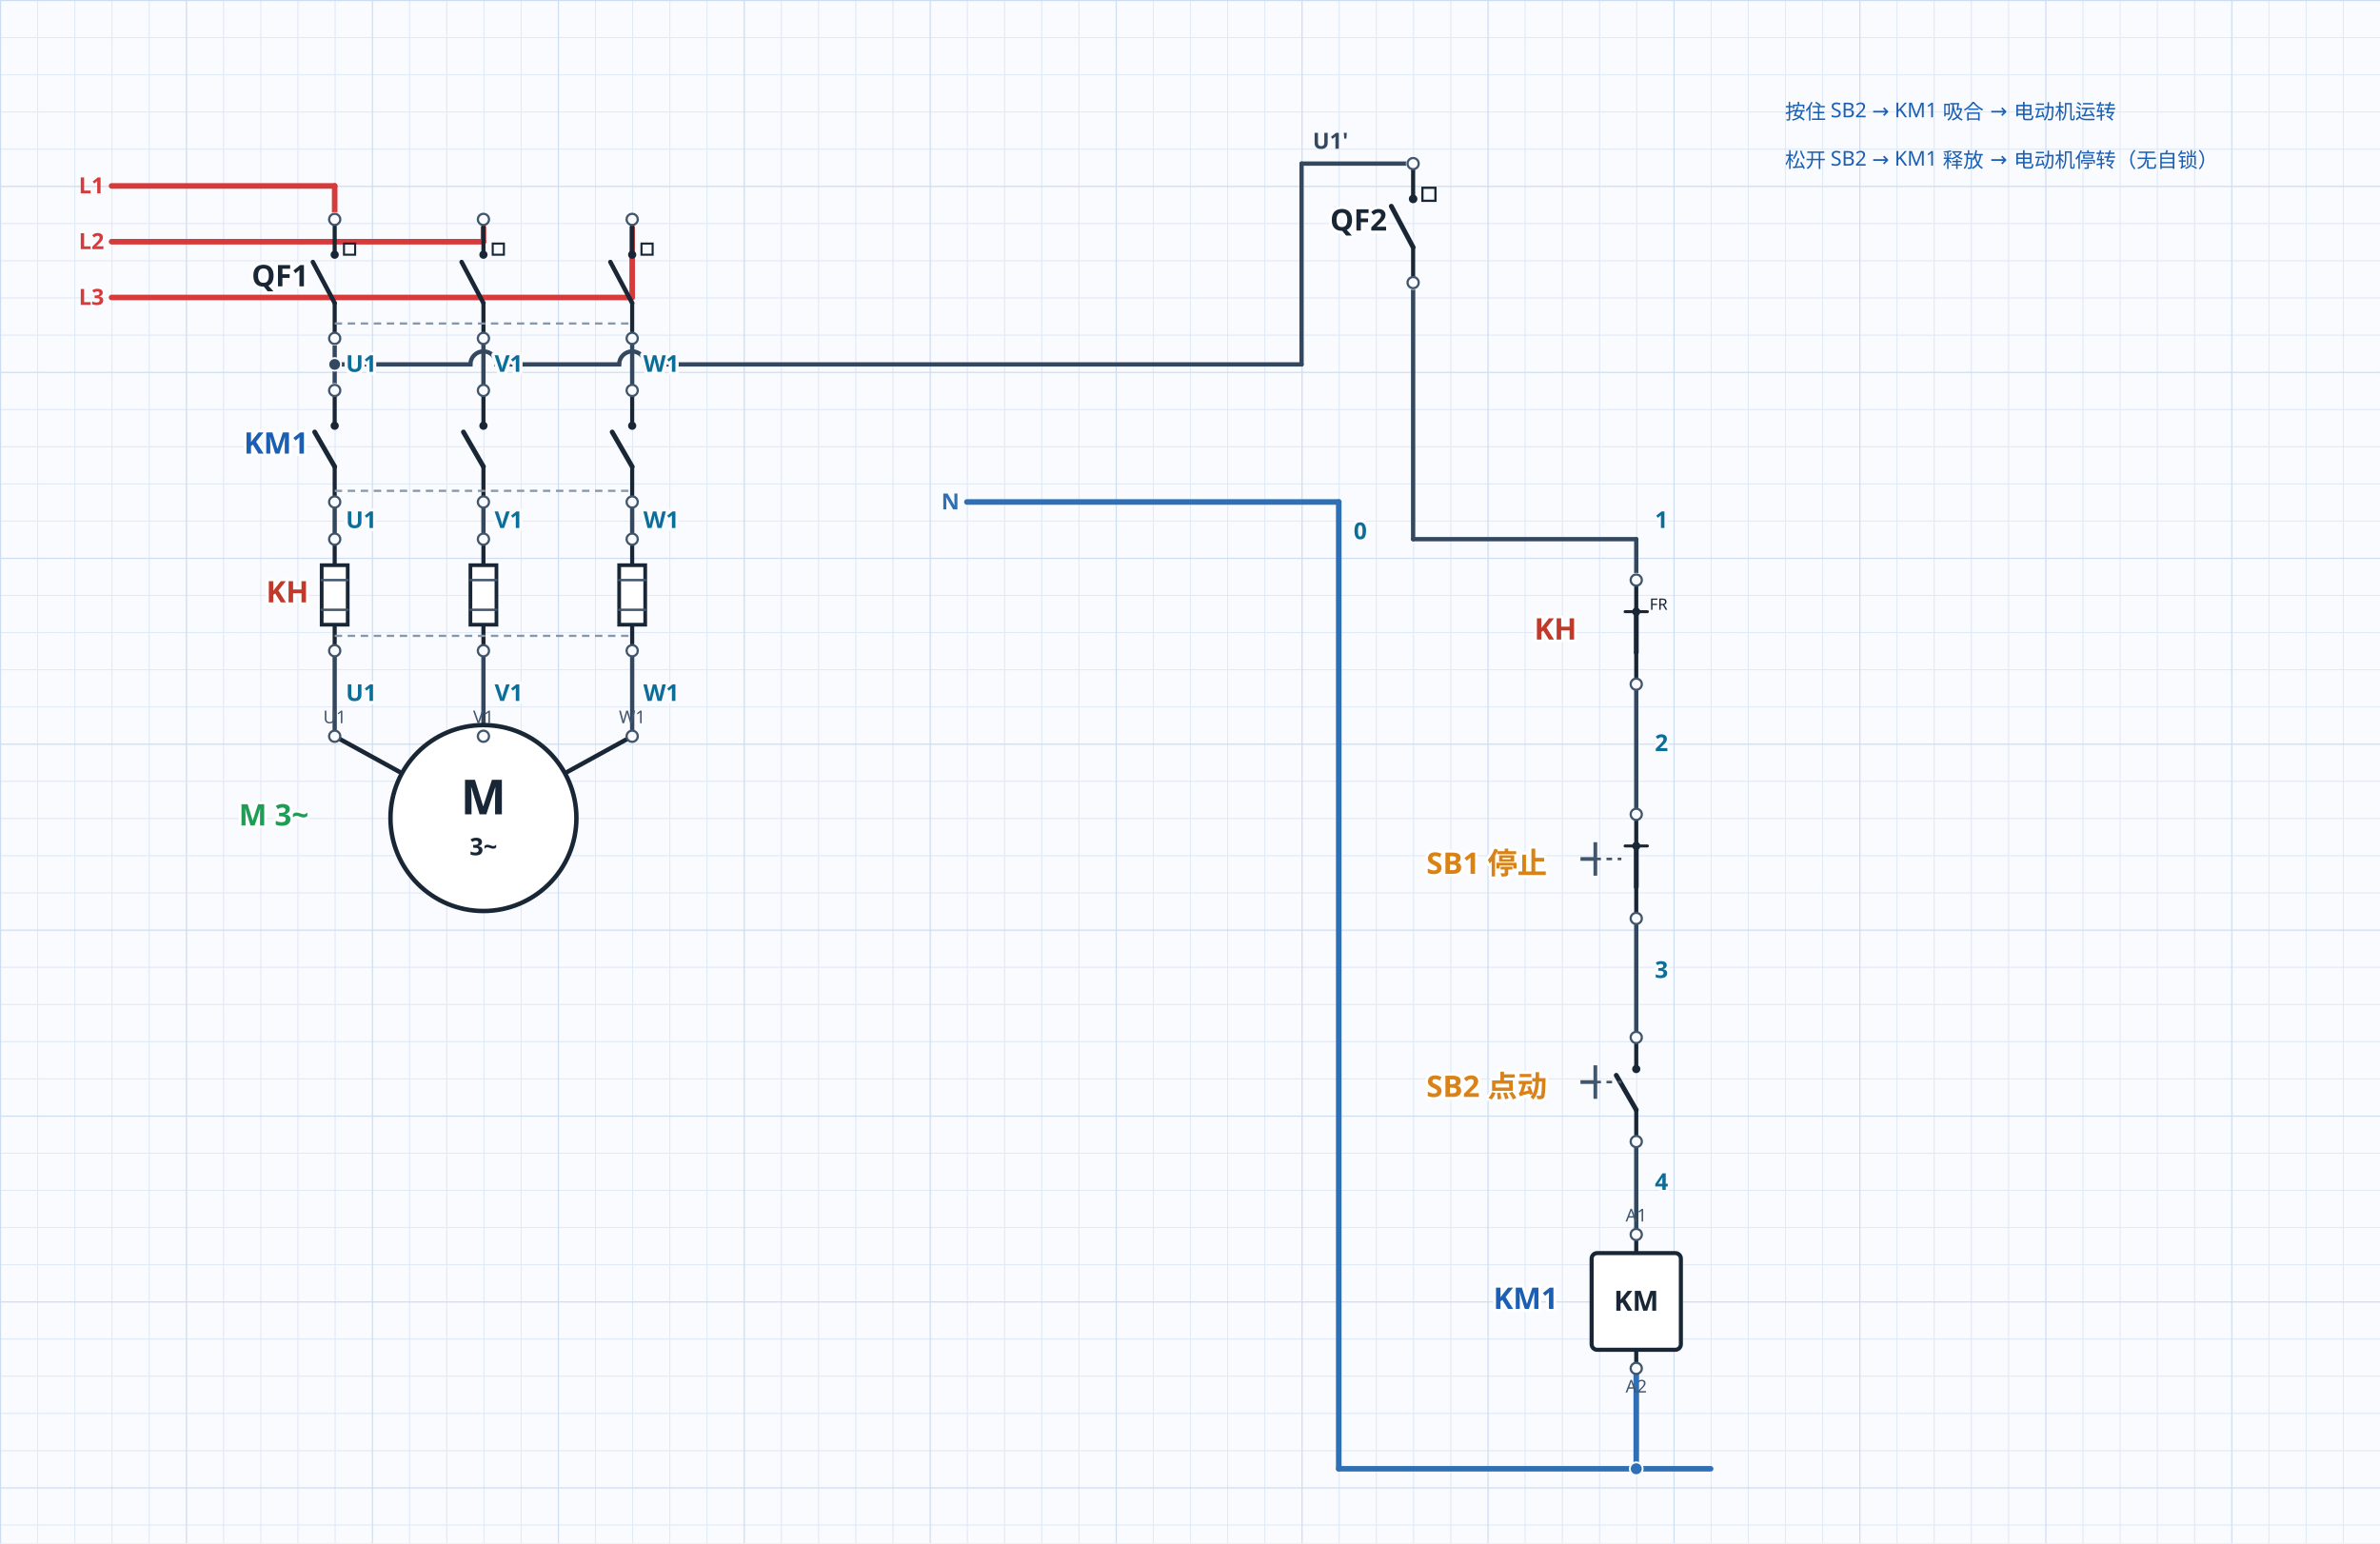
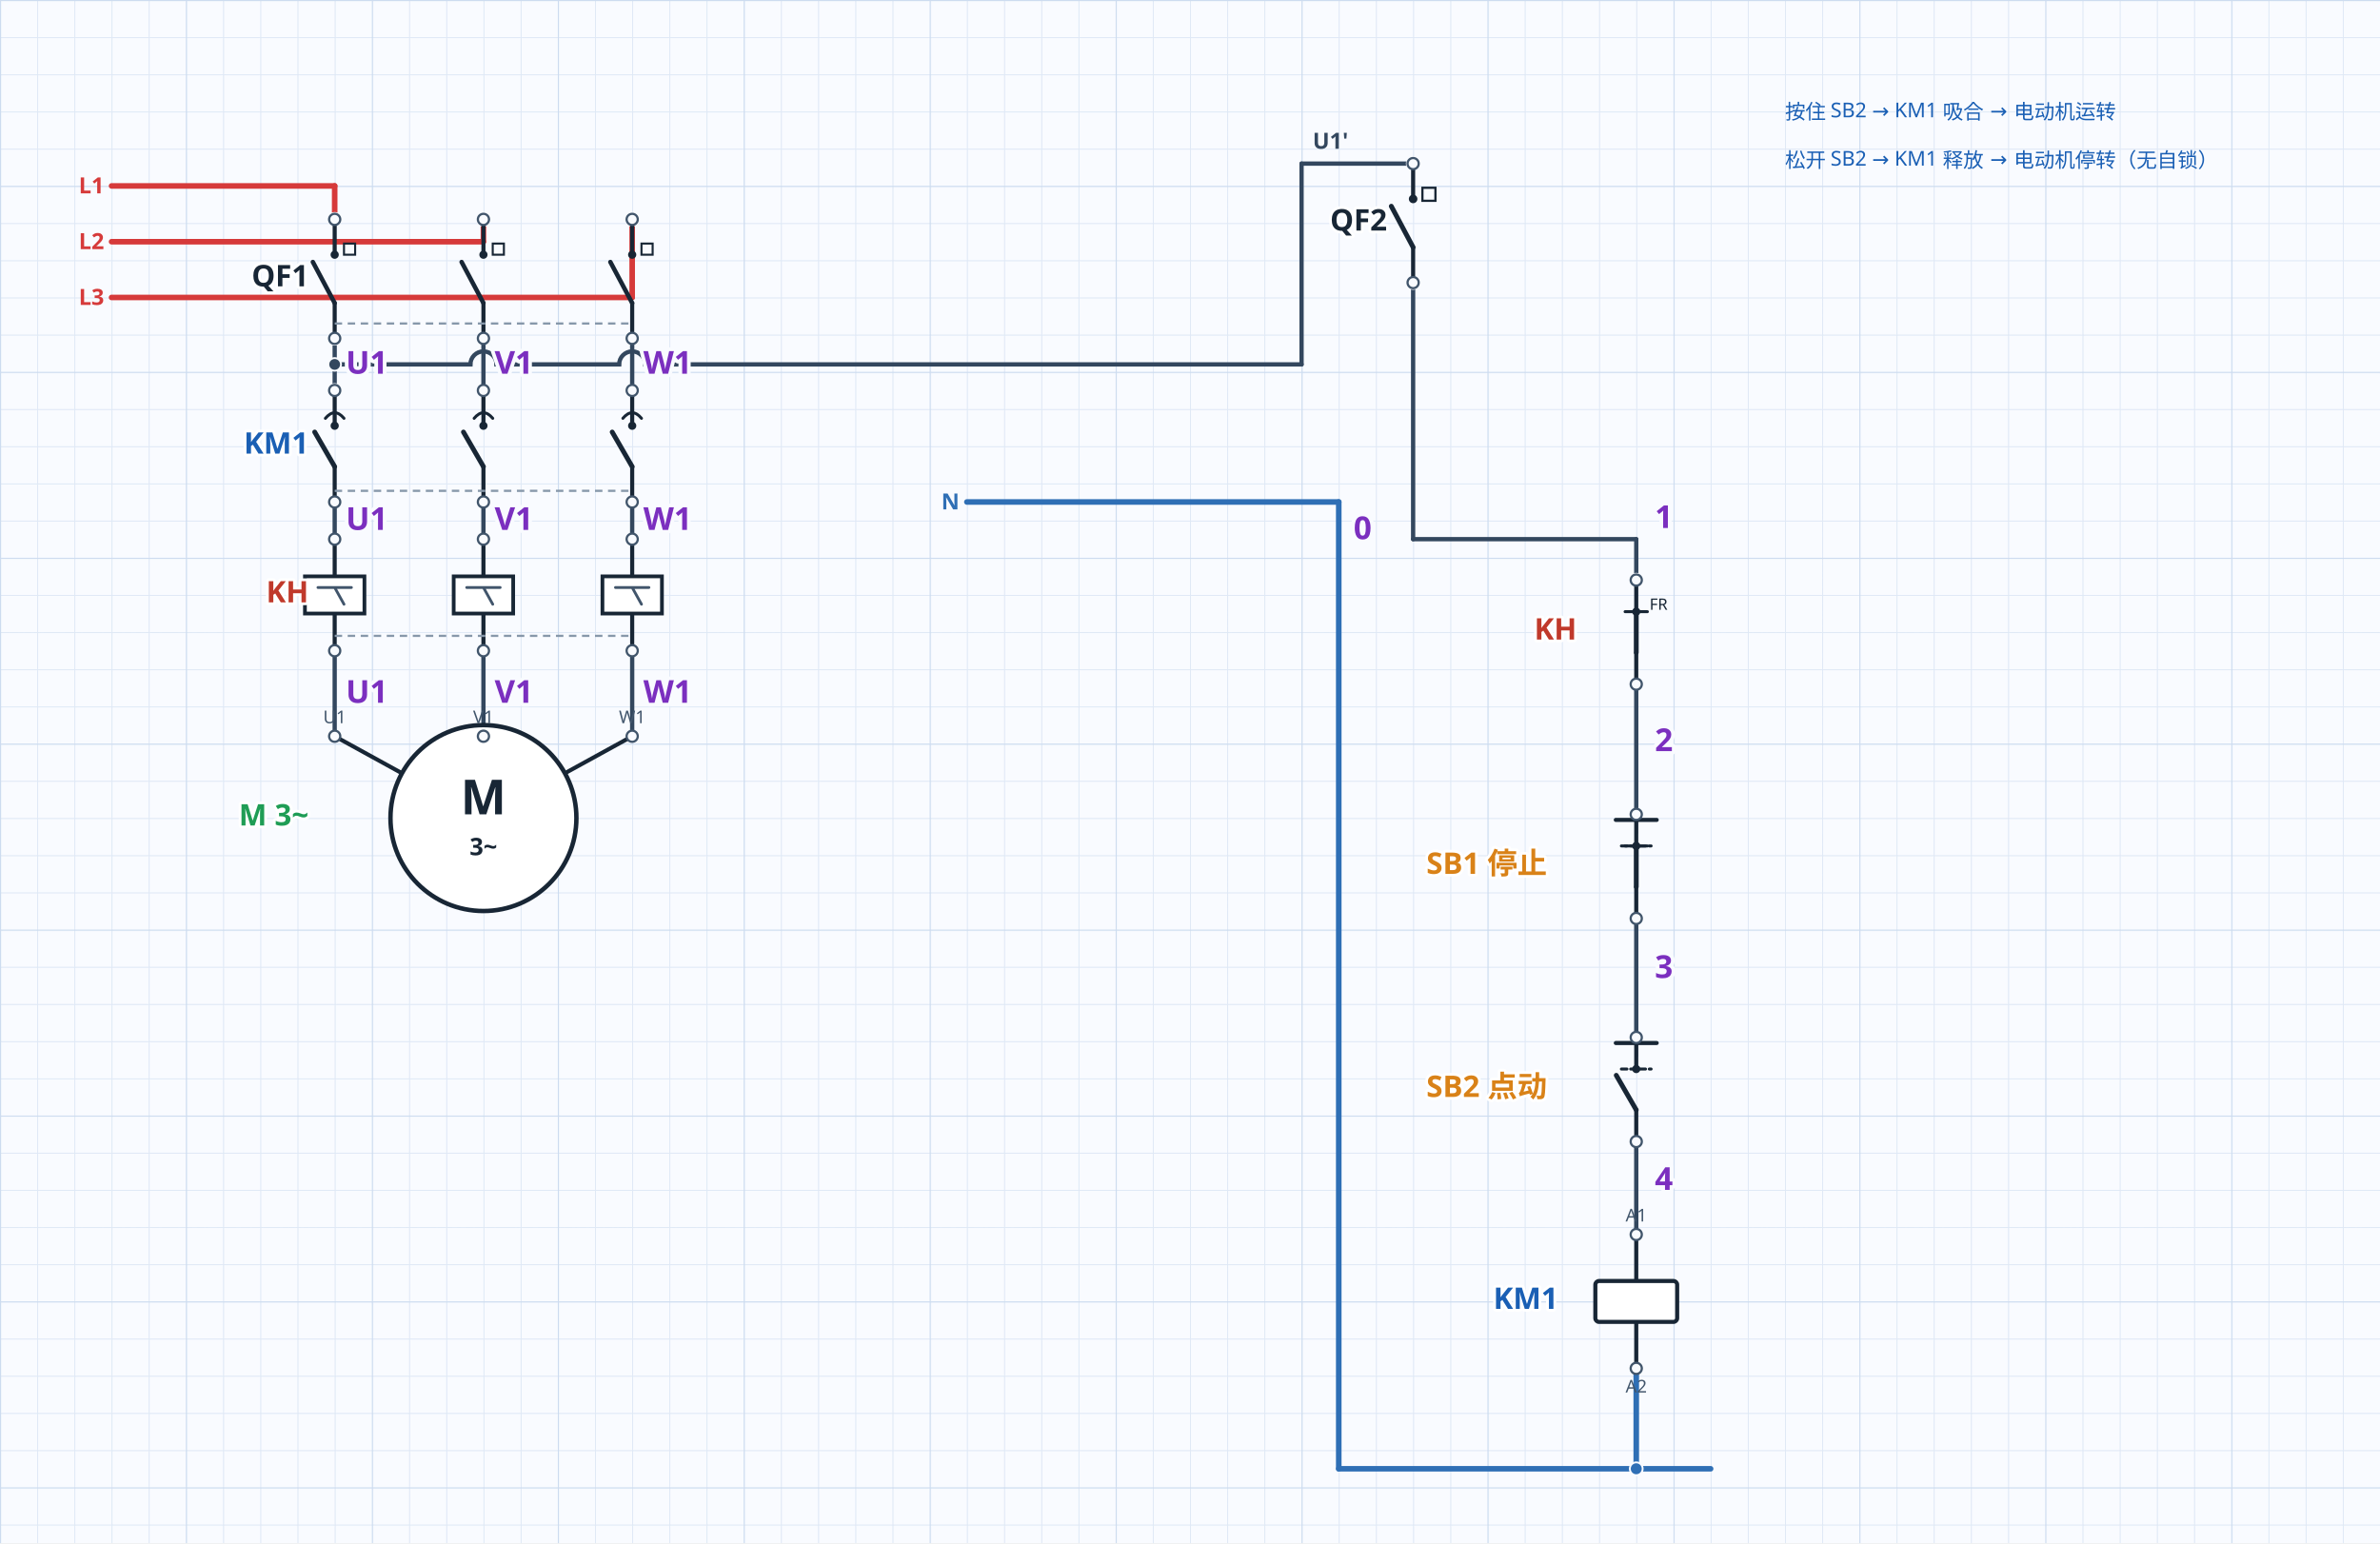
<svg xmlns="http://www.w3.org/2000/svg" viewBox="0 0 1280 830" width="100%" height="100%" preserveAspectRatio="xMidYMid meet" font-family="'Segoe UI','Microsoft YaHei','Noto Sans SC',sans-serif">
  <defs>
    <pattern id="gridMinor" width="20" height="20" patternUnits="userSpaceOnUse">
      <path d="M 20 0 L 0 0 0 20" fill="none" stroke="#dfe9f6" stroke-width="1" />
    </pattern>
    <pattern id="gridMajor" width="100" height="100" patternUnits="userSpaceOnUse">
      <rect width="100" height="100" fill="url(#gridMinor)" />
      <path d="M 100 0 L 0 0 0 100" fill="none" stroke="#cddcf0" stroke-width="1.2" />
    </pattern>
    <filter id="soft" x="-20%" y="-20%" width="140%" height="140%">
      <feDropShadow dx="0" dy="1" stdDeviation="2" flood-color="#1b2a3a" flood-opacity="0.08" />
    </filter>
  </defs>
  <rect x="0" y="0" width="1280" height="830" fill="#f9fbff" />
  <rect x="0" y="0" width="1280" height="830" fill="url(#gridMajor)" />
  <g class="wires">
    <g class="wire" data-net="L1" style="cursor:default">
-       <line x1="60" y1="100" x2="180" y2="100" stroke="#d63a3a" stroke-width="3" stroke-linecap="round" opacity="1" />
-       <line x1="180" y1="100" x2="180" y2="118" stroke="#d63a3a" stroke-width="3" stroke-linecap="round" opacity="1" />
+       <g class="wire-seg" data-wire-seg="L1:0" data-net="L1" data-seg="0">
+         <line x1="60" y1="100" x2="180" y2="100" stroke="#d63a3a" stroke-width="3" stroke-linecap="round" opacity="1" />
+       </g>
+       <g class="wire-seg" data-wire-seg="L1:0" data-net="L1" data-seg="0">
+         <line x1="180" y1="100" x2="180" y2="118" stroke="#d63a3a" stroke-width="3" stroke-linecap="round" opacity="1" />
+       </g>
      <circle class="junction" cx="180" cy="118" r="3.45" fill="#d63a3a" stroke="#f9fbff" stroke-width="1" opacity="1" />
    </g>
    <g class="wire" data-net="L2" style="cursor:default">
-       <line x1="60" y1="130" x2="260" y2="130" stroke="#d63a3a" stroke-width="3" stroke-linecap="round" opacity="1" />
-       <line x1="260" y1="130" x2="260" y2="118" stroke="#d63a3a" stroke-width="3" stroke-linecap="round" opacity="1" />
+       <g class="wire-seg" data-wire-seg="L2:0" data-net="L2" data-seg="0">
+         <line x1="60" y1="130" x2="260" y2="130" stroke="#d63a3a" stroke-width="3" stroke-linecap="round" opacity="1" />
+       </g>
+       <g class="wire-seg" data-wire-seg="L2:0" data-net="L2" data-seg="0">
+         <line x1="260" y1="130" x2="260" y2="118" stroke="#d63a3a" stroke-width="3" stroke-linecap="round" opacity="1" />
+       </g>
      <circle class="junction" cx="260" cy="118" r="3.45" fill="#d63a3a" stroke="#f9fbff" stroke-width="1" opacity="1" />
    </g>
    <g class="wire" data-net="L3" style="cursor:default">
-       <line x1="60" y1="160" x2="340" y2="160" stroke="#d63a3a" stroke-width="3" stroke-linecap="round" opacity="1" />
-       <line x1="340" y1="160" x2="340" y2="118" stroke="#d63a3a" stroke-width="3" stroke-linecap="round" opacity="1" />
+       <g class="wire-seg" data-wire-seg="L3:0" data-net="L3" data-seg="0">
+         <line x1="60" y1="160" x2="340" y2="160" stroke="#d63a3a" stroke-width="3" stroke-linecap="round" opacity="1" />
+       </g>
+       <g class="wire-seg" data-wire-seg="L3:0" data-net="L3" data-seg="0">
+         <line x1="340" y1="160" x2="340" y2="118" stroke="#d63a3a" stroke-width="3" stroke-linecap="round" opacity="1" />
+       </g>
      <circle class="junction" cx="340" cy="118" r="3.45" fill="#d63a3a" stroke="#f9fbff" stroke-width="1" opacity="1" />
    </g>
    <g class="wire" data-net="n-a1" style="cursor:default">
-       <line x1="180" y1="182" x2="180" y2="210" stroke="#33475e" stroke-width="2.3" stroke-linecap="round" opacity="1" />
-       <path d="M 180 196 L 253 196 A 7 7 0 0 1 267 196 L 333 196 A 7 7 0 0 1 347 196 L 700 196" fill="none" stroke="#33475e" stroke-width="2.3" stroke-linecap="round" opacity="1" />
-       <line x1="700" y1="196" x2="700" y2="88" stroke="#33475e" stroke-width="2.3" stroke-linecap="round" opacity="1" />
-       <line x1="700" y1="88" x2="760" y2="88" stroke="#33475e" stroke-width="2.3" stroke-linecap="round" opacity="1" />
+       <g class="wire-seg" data-wire-seg="n-a1:0" data-net="n-a1" data-seg="0">
+         <line x1="180" y1="182" x2="180" y2="210" stroke="#33475e" stroke-width="2.3" stroke-linecap="round" opacity="1" />
+       </g>
+       <g class="wire-seg" data-wire-seg="n-a1:1" data-net="n-a1" data-seg="1">
+         <path d="M 180 196 L 253 196 A 7 7 0 0 1 267 196 L 333 196 A 7 7 0 0 1 347 196 L 700 196" fill="none" stroke="#33475e" stroke-width="2.3" stroke-linecap="round" opacity="1" />
+       </g>
+       <g class="wire-seg" data-wire-seg="n-a1:1" data-net="n-a1" data-seg="1">
+         <line x1="700" y1="196" x2="700" y2="88" stroke="#33475e" stroke-width="2.3" stroke-linecap="round" opacity="1" />
+       </g>
+       <g class="wire-seg" data-wire-seg="n-a1:1" data-net="n-a1" data-seg="1">
+         <line x1="700" y1="88" x2="760" y2="88" stroke="#33475e" stroke-width="2.3" stroke-linecap="round" opacity="1" />
+       </g>
      <circle class="junction" cx="180" cy="196" r="3.4" fill="#33475e" stroke="#f9fbff" stroke-width="1" opacity="1" />
      <circle class="junction" cx="180" cy="182" r="3.4" fill="#33475e" stroke="#f9fbff" stroke-width="1" opacity="1" />
      <circle class="junction" cx="180" cy="210" r="3.4" fill="#33475e" stroke="#f9fbff" stroke-width="1" opacity="1" />
      <circle class="junction" cx="760" cy="88" r="3.4" fill="#33475e" stroke="#f9fbff" stroke-width="1" opacity="1" />
    </g>
    <g class="wire" data-net="n-a2" style="cursor:default">
-       <line x1="260" y1="182" x2="260" y2="210" stroke="#33475e" stroke-width="2.3" stroke-linecap="round" opacity="1" />
+       <g class="wire-seg" data-wire-seg="n-a2:null" data-net="n-a2">
+         <line x1="260" y1="182" x2="260" y2="210" stroke="#33475e" stroke-width="2.3" stroke-linecap="round" opacity="1" />
+       </g>
    </g>
    <g class="wire" data-net="n-a3" style="cursor:default">
-       <line x1="340" y1="182" x2="340" y2="210" stroke="#33475e" stroke-width="2.3" stroke-linecap="round" opacity="1" />
+       <g class="wire-seg" data-wire-seg="n-a3:null" data-net="n-a3">
+         <line x1="340" y1="182" x2="340" y2="210" stroke="#33475e" stroke-width="2.3" stroke-linecap="round" opacity="1" />
+       </g>
    </g>
    <g class="wire" data-net="n-b1" style="cursor:default">
-       <line x1="180" y1="270" x2="180" y2="290" stroke="#33475e" stroke-width="2.3" stroke-linecap="round" opacity="1" />
+       <g class="wire-seg" data-wire-seg="n-b1:null" data-net="n-b1">
+         <line x1="180" y1="270" x2="180" y2="290" stroke="#33475e" stroke-width="2.3" stroke-linecap="round" opacity="1" />
+       </g>
    </g>
    <g class="wire" data-net="n-b2" style="cursor:default">
-       <line x1="260" y1="270" x2="260" y2="290" stroke="#33475e" stroke-width="2.3" stroke-linecap="round" opacity="1" />
+       <g class="wire-seg" data-wire-seg="n-b2:null" data-net="n-b2">
+         <line x1="260" y1="270" x2="260" y2="290" stroke="#33475e" stroke-width="2.3" stroke-linecap="round" opacity="1" />
+       </g>
    </g>
    <g class="wire" data-net="n-b3" style="cursor:default">
-       <line x1="340" y1="270" x2="340" y2="290" stroke="#33475e" stroke-width="2.3" stroke-linecap="round" opacity="1" />
+       <g class="wire-seg" data-wire-seg="n-b3:null" data-net="n-b3">
+         <line x1="340" y1="270" x2="340" y2="290" stroke="#33475e" stroke-width="2.3" stroke-linecap="round" opacity="1" />
+       </g>
    </g>
    <g class="wire" data-net="n-c1" style="cursor:default">
-       <line x1="180" y1="350" x2="180" y2="396" stroke="#33475e" stroke-width="2.3" stroke-linecap="round" opacity="1" />
+       <g class="wire-seg" data-wire-seg="n-c1:null" data-net="n-c1">
+         <line x1="180" y1="350" x2="180" y2="396" stroke="#33475e" stroke-width="2.3" stroke-linecap="round" opacity="1" />
+       </g>
    </g>
    <g class="wire" data-net="n-c2" style="cursor:default">
-       <line x1="260" y1="350" x2="260" y2="396" stroke="#33475e" stroke-width="2.3" stroke-linecap="round" opacity="1" />
+       <g class="wire-seg" data-wire-seg="n-c2:null" data-net="n-c2">
+         <line x1="260" y1="350" x2="260" y2="396" stroke="#33475e" stroke-width="2.3" stroke-linecap="round" opacity="1" />
+       </g>
    </g>
    <g class="wire" data-net="n-c3" style="cursor:default">
-       <line x1="340" y1="350" x2="340" y2="396" stroke="#33475e" stroke-width="2.3" stroke-linecap="round" opacity="1" />
+       <g class="wire-seg" data-wire-seg="n-c3:null" data-net="n-c3">
+         <line x1="340" y1="350" x2="340" y2="396" stroke="#33475e" stroke-width="2.3" stroke-linecap="round" opacity="1" />
+       </g>
    </g>
    <g class="wire" data-net="c1" style="cursor:default">
-       <line x1="760" y1="152" x2="760" y2="290" stroke="#33475e" stroke-width="2.3" stroke-linecap="round" opacity="1" />
-       <line x1="760" y1="290" x2="880" y2="290" stroke="#33475e" stroke-width="2.3" stroke-linecap="round" opacity="1" />
-       <line x1="880" y1="290" x2="880" y2="312" stroke="#33475e" stroke-width="2.3" stroke-linecap="round" opacity="1" />
+       <g class="wire-seg" data-wire-seg="c1:0" data-net="c1" data-seg="0">
+         <line x1="760" y1="152" x2="760" y2="290" stroke="#33475e" stroke-width="2.3" stroke-linecap="round" opacity="1" />
+       </g>
+       <g class="wire-seg" data-wire-seg="c1:0" data-net="c1" data-seg="0">
+         <line x1="760" y1="290" x2="880" y2="290" stroke="#33475e" stroke-width="2.3" stroke-linecap="round" opacity="1" />
+       </g>
+       <g class="wire-seg" data-wire-seg="c1:0" data-net="c1" data-seg="0">
+         <line x1="880" y1="290" x2="880" y2="312" stroke="#33475e" stroke-width="2.3" stroke-linecap="round" opacity="1" />
+       </g>
      <circle class="junction" cx="760" cy="152" r="3.4" fill="#33475e" stroke="#f9fbff" stroke-width="1" opacity="1" />
      <circle class="junction" cx="880" cy="312" r="3.4" fill="#33475e" stroke="#f9fbff" stroke-width="1" opacity="1" />
    </g>
    <g class="wire" data-net="c2" style="cursor:default">
-       <line x1="880" y1="368" x2="880" y2="438" stroke="#33475e" stroke-width="2.3" stroke-linecap="round" opacity="1" />
+       <g class="wire-seg" data-wire-seg="c2:null" data-net="c2">
+         <line x1="880" y1="368" x2="880" y2="438" stroke="#33475e" stroke-width="2.3" stroke-linecap="round" opacity="1" />
+       </g>
    </g>
    <g class="wire" data-net="c3" style="cursor:default">
-       <line x1="880" y1="494" x2="880" y2="558" stroke="#33475e" stroke-width="2.3" stroke-linecap="round" opacity="1" />
+       <g class="wire-seg" data-wire-seg="c3:null" data-net="c3">
+         <line x1="880" y1="494" x2="880" y2="558" stroke="#33475e" stroke-width="2.3" stroke-linecap="round" opacity="1" />
+       </g>
    </g>
    <g class="wire" data-net="c4" style="cursor:default">
-       <line x1="880" y1="614" x2="880" y2="664" stroke="#33475e" stroke-width="2.3" stroke-linecap="round" opacity="1" />
+       <g class="wire-seg" data-wire-seg="c4:null" data-net="c4">
+         <line x1="880" y1="614" x2="880" y2="664" stroke="#33475e" stroke-width="2.3" stroke-linecap="round" opacity="1" />
+       </g>
    </g>
    <g class="wire" data-net="cN" style="cursor:default">
-       <line x1="520" y1="270" x2="720" y2="270" stroke="#2f6fb5" stroke-width="3" stroke-linecap="round" opacity="1" />
-       <line x1="720" y1="270" x2="720" y2="790" stroke="#2f6fb5" stroke-width="3" stroke-linecap="round" opacity="1" />
-       <line x1="720" y1="790" x2="920" y2="790" stroke="#2f6fb5" stroke-width="3" stroke-linecap="round" opacity="1" />
-       <line x1="880" y1="736" x2="880" y2="790" stroke="#2f6fb5" stroke-width="3" stroke-linecap="round" opacity="1" />
+       <g class="wire-seg" data-wire-seg="cN:0" data-net="cN" data-seg="0">
+         <line x1="520" y1="270" x2="720" y2="270" stroke="#2f6fb5" stroke-width="3" stroke-linecap="round" opacity="1" />
+       </g>
+       <g class="wire-seg" data-wire-seg="cN:0" data-net="cN" data-seg="0">
+         <line x1="720" y1="270" x2="720" y2="790" stroke="#2f6fb5" stroke-width="3" stroke-linecap="round" opacity="1" />
+       </g>
+       <g class="wire-seg" data-wire-seg="cN:0" data-net="cN" data-seg="0">
+         <line x1="720" y1="790" x2="920" y2="790" stroke="#2f6fb5" stroke-width="3" stroke-linecap="round" opacity="1" />
+       </g>
+       <g class="wire-seg" data-wire-seg="cN:null" data-net="cN">
+         <line x1="880" y1="736" x2="880" y2="790" stroke="#2f6fb5" stroke-width="3" stroke-linecap="round" opacity="1" />
+       </g>
      <circle class="junction" cx="880" cy="790" r="3.45" fill="#2f6fb5" stroke="#f9fbff" stroke-width="1" opacity="1" />
    </g>
  </g>
  <g class="wire-labels">
    <text x="56" y="104" font-size="12" font-weight="600" fill="#d63a3a" text-anchor="end" font-family="'Segoe UI','Microsoft YaHei','Noto Sans SC',sans-serif">L1</text>
    <text x="56" y="134" font-size="12" font-weight="600" fill="#d63a3a" text-anchor="end" font-family="'Segoe UI','Microsoft YaHei','Noto Sans SC',sans-serif">L2</text>
    <text x="56" y="164" font-size="12" font-weight="600" fill="#d63a3a" text-anchor="end" font-family="'Segoe UI','Microsoft YaHei','Noto Sans SC',sans-serif">L3</text>
    <text x="706" y="80" font-size="12" font-weight="600" fill="#33475e" text-anchor="start" font-family="'Segoe UI','Microsoft YaHei','Noto Sans SC',sans-serif">U1'</text>
-     <text x="186" y="200" font-size="12.5" font-weight="700" fill="#0b6e99" text-anchor="start" font-family="'Segoe UI','Microsoft YaHei','Noto Sans SC',sans-serif" paint-order="stroke" stroke="#f9fbff" stroke-width="3.5" stroke-linejoin="round" data-net="n-a1" style="cursor:default">U1</text>
-     <text x="266" y="200" font-size="12.5" font-weight="700" fill="#0b6e99" text-anchor="start" font-family="'Segoe UI','Microsoft YaHei','Noto Sans SC',sans-serif" paint-order="stroke" stroke="#f9fbff" stroke-width="3.5" stroke-linejoin="round" data-net="n-a2" style="cursor:default">V1</text>
-     <text x="346" y="200" font-size="12.5" font-weight="700" fill="#0b6e99" text-anchor="start" font-family="'Segoe UI','Microsoft YaHei','Noto Sans SC',sans-serif" paint-order="stroke" stroke="#f9fbff" stroke-width="3.5" stroke-linejoin="round" data-net="n-a3" style="cursor:default">W1</text>
-     <text x="186" y="284" font-size="12.5" font-weight="700" fill="#0b6e99" text-anchor="start" font-family="'Segoe UI','Microsoft YaHei','Noto Sans SC',sans-serif" paint-order="stroke" stroke="#f9fbff" stroke-width="3.5" stroke-linejoin="round" data-net="n-b1" style="cursor:default">U1</text>
-     <text x="266" y="284" font-size="12.5" font-weight="700" fill="#0b6e99" text-anchor="start" font-family="'Segoe UI','Microsoft YaHei','Noto Sans SC',sans-serif" paint-order="stroke" stroke="#f9fbff" stroke-width="3.5" stroke-linejoin="round" data-net="n-b2" style="cursor:default">V1</text>
-     <text x="346" y="284" font-size="12.5" font-weight="700" fill="#0b6e99" text-anchor="start" font-family="'Segoe UI','Microsoft YaHei','Noto Sans SC',sans-serif" paint-order="stroke" stroke="#f9fbff" stroke-width="3.5" stroke-linejoin="round" data-net="n-b3" style="cursor:default">W1</text>
-     <text x="186" y="377" font-size="12.5" font-weight="700" fill="#0b6e99" text-anchor="start" font-family="'Segoe UI','Microsoft YaHei','Noto Sans SC',sans-serif" paint-order="stroke" stroke="#f9fbff" stroke-width="3.5" stroke-linejoin="round" data-net="n-c1" style="cursor:default">U1</text>
-     <text x="266" y="377" font-size="12.5" font-weight="700" fill="#0b6e99" text-anchor="start" font-family="'Segoe UI','Microsoft YaHei','Noto Sans SC',sans-serif" paint-order="stroke" stroke="#f9fbff" stroke-width="3.5" stroke-linejoin="round" data-net="n-c2" style="cursor:default">V1</text>
-     <text x="346" y="377" font-size="12.5" font-weight="700" fill="#0b6e99" text-anchor="start" font-family="'Segoe UI','Microsoft YaHei','Noto Sans SC',sans-serif" paint-order="stroke" stroke="#f9fbff" stroke-width="3.5" stroke-linejoin="round" data-net="n-c3" style="cursor:default">W1</text>
-     <text x="890" y="284" font-size="12.5" font-weight="700" fill="#0b6e99" text-anchor="start" font-family="'Segoe UI','Microsoft YaHei','Noto Sans SC',sans-serif" paint-order="stroke" stroke="#f9fbff" stroke-width="3.5" stroke-linejoin="round" data-net="c1" style="cursor:default">1</text>
-     <text x="890" y="404" font-size="12.5" font-weight="700" fill="#0b6e99" text-anchor="start" font-family="'Segoe UI','Microsoft YaHei','Noto Sans SC',sans-serif" paint-order="stroke" stroke="#f9fbff" stroke-width="3.5" stroke-linejoin="round" data-net="c2" style="cursor:default">2</text>
-     <text x="890" y="526" font-size="12.5" font-weight="700" fill="#0b6e99" text-anchor="start" font-family="'Segoe UI','Microsoft YaHei','Noto Sans SC',sans-serif" paint-order="stroke" stroke="#f9fbff" stroke-width="3.5" stroke-linejoin="round" data-net="c3" style="cursor:default">3</text>
-     <text x="890" y="640" font-size="12.5" font-weight="700" fill="#0b6e99" text-anchor="start" font-family="'Segoe UI','Microsoft YaHei','Noto Sans SC',sans-serif" paint-order="stroke" stroke="#f9fbff" stroke-width="3.5" stroke-linejoin="round" data-net="c4" style="cursor:default">4</text>
+     <g class="wire-tag" data-tag-drag="n-a1" data-net="n-a1" style="cursor:default">
+       <rect x="182" y="183" width="30" height="25" fill="transparent" />
+       <text x="186" y="201" font-size="17" font-weight="800" fill="#7b2fbf" text-anchor="start" font-family="'Segoe UI','Microsoft YaHei','Noto Sans SC',sans-serif" paint-order="stroke" stroke="#f9fbff" stroke-width="4" stroke-linejoin="round" data-net="n-a1">U1</text>
+     </g>
+     <g class="wire-tag" data-tag-drag="n-a2" data-net="n-a2" style="cursor:default">
+       <rect x="262" y="183" width="30" height="25" fill="transparent" />
+       <text x="266" y="201" font-size="17" font-weight="800" fill="#7b2fbf" text-anchor="start" font-family="'Segoe UI','Microsoft YaHei','Noto Sans SC',sans-serif" paint-order="stroke" stroke="#f9fbff" stroke-width="4" stroke-linejoin="round" data-net="n-a2">V1</text>
+     </g>
+     <g class="wire-tag" data-tag-drag="n-a3" data-net="n-a3" style="cursor:default">
+       <rect x="342" y="183" width="30" height="25" fill="transparent" />
+       <text x="346" y="201" font-size="17" font-weight="800" fill="#7b2fbf" text-anchor="start" font-family="'Segoe UI','Microsoft YaHei','Noto Sans SC',sans-serif" paint-order="stroke" stroke="#f9fbff" stroke-width="4" stroke-linejoin="round" data-net="n-a3">W1</text>
+     </g>
+     <g class="wire-tag" data-tag-drag="n-b1" data-net="n-b1" style="cursor:default">
+       <rect x="182" y="267" width="30" height="25" fill="transparent" />
+       <text x="186" y="285" font-size="17" font-weight="800" fill="#7b2fbf" text-anchor="start" font-family="'Segoe UI','Microsoft YaHei','Noto Sans SC',sans-serif" paint-order="stroke" stroke="#f9fbff" stroke-width="4" stroke-linejoin="round" data-net="n-b1">U1</text>
+     </g>
+     <g class="wire-tag" data-tag-drag="n-b2" data-net="n-b2" style="cursor:default">
+       <rect x="262" y="267" width="30" height="25" fill="transparent" />
+       <text x="266" y="285" font-size="17" font-weight="800" fill="#7b2fbf" text-anchor="start" font-family="'Segoe UI','Microsoft YaHei','Noto Sans SC',sans-serif" paint-order="stroke" stroke="#f9fbff" stroke-width="4" stroke-linejoin="round" data-net="n-b2">V1</text>
+     </g>
+     <g class="wire-tag" data-tag-drag="n-b3" data-net="n-b3" style="cursor:default">
+       <rect x="342" y="267" width="30" height="25" fill="transparent" />
+       <text x="346" y="285" font-size="17" font-weight="800" fill="#7b2fbf" text-anchor="start" font-family="'Segoe UI','Microsoft YaHei','Noto Sans SC',sans-serif" paint-order="stroke" stroke="#f9fbff" stroke-width="4" stroke-linejoin="round" data-net="n-b3">W1</text>
+     </g>
+     <g class="wire-tag" data-tag-drag="n-c1" data-net="n-c1" style="cursor:default">
+       <rect x="182" y="360" width="30" height="25" fill="transparent" />
+       <text x="186" y="378" font-size="17" font-weight="800" fill="#7b2fbf" text-anchor="start" font-family="'Segoe UI','Microsoft YaHei','Noto Sans SC',sans-serif" paint-order="stroke" stroke="#f9fbff" stroke-width="4" stroke-linejoin="round" data-net="n-c1">U1</text>
+     </g>
+     <g class="wire-tag" data-tag-drag="n-c2" data-net="n-c2" style="cursor:default">
+       <rect x="262" y="360" width="30" height="25" fill="transparent" />
+       <text x="266" y="378" font-size="17" font-weight="800" fill="#7b2fbf" text-anchor="start" font-family="'Segoe UI','Microsoft YaHei','Noto Sans SC',sans-serif" paint-order="stroke" stroke="#f9fbff" stroke-width="4" stroke-linejoin="round" data-net="n-c2">V1</text>
+     </g>
+     <g class="wire-tag" data-tag-drag="n-c3" data-net="n-c3" style="cursor:default">
+       <rect x="342" y="360" width="30" height="25" fill="transparent" />
+       <text x="346" y="378" font-size="17" font-weight="800" fill="#7b2fbf" text-anchor="start" font-family="'Segoe UI','Microsoft YaHei','Noto Sans SC',sans-serif" paint-order="stroke" stroke="#f9fbff" stroke-width="4" stroke-linejoin="round" data-net="n-c3">W1</text>
+     </g>
+     <g class="wire-tag" data-tag-drag="c1" data-net="c1" style="cursor:default">
+       <rect x="886" y="266" width="26" height="25" fill="transparent" />
+       <text x="890" y="284" font-size="17" font-weight="800" fill="#7b2fbf" text-anchor="start" font-family="'Segoe UI','Microsoft YaHei','Noto Sans SC',sans-serif" paint-order="stroke" stroke="#f9fbff" stroke-width="4" stroke-linejoin="round" data-net="c1">1</text>
+     </g>
+     <g class="wire-tag" data-tag-drag="c2" data-net="c2" style="cursor:default">
+       <rect x="886" y="386" width="26" height="25" fill="transparent" />
+       <text x="890" y="404" font-size="17" font-weight="800" fill="#7b2fbf" text-anchor="start" font-family="'Segoe UI','Microsoft YaHei','Noto Sans SC',sans-serif" paint-order="stroke" stroke="#f9fbff" stroke-width="4" stroke-linejoin="round" data-net="c2">2</text>
+     </g>
+     <g class="wire-tag" data-tag-drag="c3" data-net="c3" style="cursor:default">
+       <rect x="886" y="508" width="26" height="25" fill="transparent" />
+       <text x="890" y="526" font-size="17" font-weight="800" fill="#7b2fbf" text-anchor="start" font-family="'Segoe UI','Microsoft YaHei','Noto Sans SC',sans-serif" paint-order="stroke" stroke="#f9fbff" stroke-width="4" stroke-linejoin="round" data-net="c3">3</text>
+     </g>
+     <g class="wire-tag" data-tag-drag="c4" data-net="c4" style="cursor:default">
+       <rect x="886" y="622" width="26" height="25" fill="transparent" />
+       <text x="890" y="640" font-size="17" font-weight="800" fill="#7b2fbf" text-anchor="start" font-family="'Segoe UI','Microsoft YaHei','Noto Sans SC',sans-serif" paint-order="stroke" stroke="#f9fbff" stroke-width="4" stroke-linejoin="round" data-net="c4">4</text>
+     </g>
    <text x="516" y="274" font-size="12" font-weight="600" fill="#2f6fb5" text-anchor="end" font-family="'Segoe UI','Microsoft YaHei','Noto Sans SC',sans-serif">N</text>
-     <text x="728" y="290" font-size="12.5" font-weight="700" fill="#0b6e99" text-anchor="start" font-family="'Segoe UI','Microsoft YaHei','Noto Sans SC',sans-serif" paint-order="stroke" stroke="#f9fbff" stroke-width="3.5" stroke-linejoin="round" data-net="cN" style="cursor:default">0</text>
+     <g class="wire-tag" data-tag-drag="cN" data-net="cN" style="cursor:default">
+       <rect x="724" y="272" width="26" height="25" fill="transparent" />
+       <text x="728" y="290" font-size="17" font-weight="800" fill="#7b2fbf" text-anchor="start" font-family="'Segoe UI','Microsoft YaHei','Noto Sans SC',sans-serif" paint-order="stroke" stroke="#f9fbff" stroke-width="4" stroke-linejoin="round" data-net="cN">0</text>
+     </g>
  </g>
  <g class="devices">
    <g class="dev" data-dev="QF1" style="cursor:pointer">
      <g transform="translate(260 150) rotate(0)">
        <line x1="-80" y1="-32" x2="-80" y2="-13" stroke="#182635" stroke-width="2.2" stroke-linecap="round" />
        <line x1="-80" y1="13" x2="-80" y2="32" stroke="#182635" stroke-width="2.2" stroke-linecap="round" />
        <circle cx="-80" cy="-13" r="2.2" fill="#182635" />
        <g transform="rotate(-28 -80 13)">
          <line x1="-80" y1="13" x2="-80" y2="-12" stroke="#182635" stroke-width="2.4" stroke-linecap="round" />
        </g>
        <rect x="-75" y="-19" width="6" height="6" rx="0" fill="none" stroke="#182635" stroke-width="1.1" />
        <line x1="0" y1="-32" x2="0" y2="-13" stroke="#182635" stroke-width="2.2" stroke-linecap="round" />
        <line x1="0" y1="13" x2="0" y2="32" stroke="#182635" stroke-width="2.2" stroke-linecap="round" />
        <circle cx="0" cy="-13" r="2.2" fill="#182635" />
        <g transform="rotate(-28 0 13)">
          <line x1="0" y1="13" x2="0" y2="-12" stroke="#182635" stroke-width="2.4" stroke-linecap="round" />
        </g>
        <rect x="5" y="-19" width="6" height="6" rx="0" fill="none" stroke="#182635" stroke-width="1.1" />
        <line x1="80" y1="-32" x2="80" y2="-13" stroke="#182635" stroke-width="2.2" stroke-linecap="round" />
        <line x1="80" y1="13" x2="80" y2="32" stroke="#182635" stroke-width="2.2" stroke-linecap="round" />
        <circle cx="80" cy="-13" r="2.2" fill="#182635" />
        <g transform="rotate(-28 80 13)">
          <line x1="80" y1="13" x2="80" y2="-12" stroke="#182635" stroke-width="2.4" stroke-linecap="round" />
        </g>
        <rect x="85" y="-19" width="6" height="6" rx="0" fill="none" stroke="#182635" stroke-width="1.1" />
        <line x1="-80" y1="24" x2="80" y2="24" stroke="#8798aa" stroke-width="1.2" stroke-dasharray="4 3" />
      </g>
      <text x="166" y="154" font-size="16" font-weight="700" fill="#182635" text-anchor="end" font-family="'Segoe UI','Microsoft YaHei','Noto Sans SC',sans-serif" paint-order="stroke" stroke="#ffffff" stroke-width="3" stroke-linejoin="round" data-dev-label="QF1" data-label-drag="QF1" style="cursor:move">QF1</text>
      <circle cx="180" cy="118" r="3" fill="#f9fbff" stroke="#41556b" stroke-width="1.2" class="pin" data-pin="QF1:in1" />
      <circle cx="260" cy="118" r="3" fill="#f9fbff" stroke="#41556b" stroke-width="1.2" class="pin" data-pin="QF1:in2" />
      <circle cx="340" cy="118" r="3" fill="#f9fbff" stroke="#41556b" stroke-width="1.2" class="pin" data-pin="QF1:in3" />
      <circle cx="180" cy="182" r="3" fill="#f9fbff" stroke="#41556b" stroke-width="1.2" class="pin" data-pin="QF1:out1" />
      <circle cx="260" cy="182" r="3" fill="#f9fbff" stroke="#41556b" stroke-width="1.2" class="pin" data-pin="QF1:out2" />
      <circle cx="340" cy="182" r="3" fill="#f9fbff" stroke="#41556b" stroke-width="1.2" class="pin" data-pin="QF1:out3" />
    </g>
    <g class="dev" data-dev="KM1" style="cursor:pointer">
      <g transform="translate(260 240) rotate(0)">
        <line x1="-80" y1="-28" x2="-80" y2="-11" stroke="#182635" stroke-width="2.2" stroke-linecap="round" />
        <line x1="-80" y1="11" x2="-80" y2="28" stroke="#182635" stroke-width="2.2" stroke-linecap="round" />
        <circle cx="-80" cy="-11" r="2.2" fill="#182635" />
        <g transform="rotate(-30 -80 11)">
          <line x1="-80" y1="11" x2="-80" y2="-10.5" stroke="#182635" stroke-width="2.6" stroke-linecap="round" />
        </g>
+         <path d="M -85 -15 Q -80 -21 -75 -15" fill="none" stroke="#182635" stroke-width="1.6" stroke-linecap="round" stroke-linejoin="round" />
        <line x1="0" y1="-28" x2="0" y2="-11" stroke="#182635" stroke-width="2.2" stroke-linecap="round" />
        <line x1="0" y1="11" x2="0" y2="28" stroke="#182635" stroke-width="2.2" stroke-linecap="round" />
        <circle cx="0" cy="-11" r="2.2" fill="#182635" />
        <g transform="rotate(-30 0 11)">
          <line x1="0" y1="11" x2="0" y2="-10.5" stroke="#182635" stroke-width="2.6" stroke-linecap="round" />
        </g>
+         <path d="M -5 -15 Q 0 -21 5 -15" fill="none" stroke="#182635" stroke-width="1.6" stroke-linecap="round" stroke-linejoin="round" />
        <line x1="80" y1="-28" x2="80" y2="-11" stroke="#182635" stroke-width="2.2" stroke-linecap="round" />
        <line x1="80" y1="11" x2="80" y2="28" stroke="#182635" stroke-width="2.2" stroke-linecap="round" />
        <circle cx="80" cy="-11" r="2.2" fill="#182635" />
        <g transform="rotate(-30 80 11)">
          <line x1="80" y1="11" x2="80" y2="-10.5" stroke="#182635" stroke-width="2.6" stroke-linecap="round" />
        </g>
+         <path d="M 75 -15 Q 80 -21 85 -15" fill="none" stroke="#182635" stroke-width="1.6" stroke-linecap="round" stroke-linejoin="round" />
        <line x1="-80" y1="24" x2="80" y2="24" stroke="#8798aa" stroke-width="1.2" stroke-dasharray="4 3" />
      </g>
      <text x="166" y="244" font-size="16" font-weight="700" fill="#1a5fb4" text-anchor="end" font-family="'Segoe UI','Microsoft YaHei','Noto Sans SC',sans-serif" paint-order="stroke" stroke="#ffffff" stroke-width="3" stroke-linejoin="round" data-dev-label="KM1" data-label-drag="KM1" style="cursor:move">KM1</text>
      <circle cx="180" cy="210" r="3" fill="#f9fbff" stroke="#41556b" stroke-width="1.2" class="pin" data-pin="KM1:in1" />
      <circle cx="260" cy="210" r="3" fill="#f9fbff" stroke="#41556b" stroke-width="1.2" class="pin" data-pin="KM1:in2" />
      <circle cx="340" cy="210" r="3" fill="#f9fbff" stroke="#41556b" stroke-width="1.2" class="pin" data-pin="KM1:in3" />
      <circle cx="180" cy="270" r="3" fill="#f9fbff" stroke="#41556b" stroke-width="1.2" class="pin" data-pin="KM1:out1" />
      <circle cx="260" cy="270" r="3" fill="#f9fbff" stroke="#41556b" stroke-width="1.2" class="pin" data-pin="KM1:out2" />
      <circle cx="340" cy="270" r="3" fill="#f9fbff" stroke="#41556b" stroke-width="1.2" class="pin" data-pin="KM1:out3" />
    </g>
    <g class="dev" data-dev="FR1" style="cursor:pointer">
      <g transform="translate(260 320) rotate(0)">
-         <line x1="-80" y1="-30" x2="-80" y2="-16" stroke="#182635" stroke-width="2.2" stroke-linecap="round" />
-         <line x1="-80" y1="16" x2="-80" y2="30" stroke="#182635" stroke-width="2.2" stroke-linecap="round" />
-         <rect x="-87" y="-16" width="14" height="32" rx="0" fill="#ffffff" stroke="#182635" stroke-width="2" />
-         <line x1="-87" y1="-8" x2="-73" y2="-8" stroke="#41556b" stroke-width="1.3" stroke-linecap="round" />
-         <line x1="-87" y1="8" x2="-73" y2="8" stroke="#41556b" stroke-width="1.3" stroke-linecap="round" />
-         <line x1="0" y1="-30" x2="0" y2="-16" stroke="#182635" stroke-width="2.2" stroke-linecap="round" />
-         <line x1="0" y1="16" x2="0" y2="30" stroke="#182635" stroke-width="2.2" stroke-linecap="round" />
-         <rect x="-7" y="-16" width="14" height="32" rx="0" fill="#ffffff" stroke="#182635" stroke-width="2" />
-         <line x1="-7" y1="-8" x2="7" y2="-8" stroke="#41556b" stroke-width="1.3" stroke-linecap="round" />
-         <line x1="-7" y1="8" x2="7" y2="8" stroke="#41556b" stroke-width="1.3" stroke-linecap="round" />
-         <line x1="80" y1="-30" x2="80" y2="-16" stroke="#182635" stroke-width="2.2" stroke-linecap="round" />
-         <line x1="80" y1="16" x2="80" y2="30" stroke="#182635" stroke-width="2.2" stroke-linecap="round" />
-         <rect x="73" y="-16" width="14" height="32" rx="0" fill="#ffffff" stroke="#182635" stroke-width="2" />
-         <line x1="73" y1="-8" x2="87" y2="-8" stroke="#41556b" stroke-width="1.3" stroke-linecap="round" />
-         <line x1="73" y1="8" x2="87" y2="8" stroke="#41556b" stroke-width="1.3" stroke-linecap="round" />
+         <line x1="-80" y1="-30" x2="-80" y2="-10" stroke="#182635" stroke-width="2.2" stroke-linecap="round" />
+         <line x1="-80" y1="10" x2="-80" y2="30" stroke="#182635" stroke-width="2.2" stroke-linecap="round" />
+         <rect x="-96" y="-10" width="32" height="20" rx="0" fill="#ffffff" stroke="#182635" stroke-width="2" />
+         <path d="M -89 -4 L -71 -4 M -80 -4 L -75 5" fill="none" stroke="#41556b" stroke-width="1.5" stroke-linecap="round" stroke-linejoin="round" />
+         <line x1="0" y1="-30" x2="0" y2="-10" stroke="#182635" stroke-width="2.2" stroke-linecap="round" />
+         <line x1="0" y1="10" x2="0" y2="30" stroke="#182635" stroke-width="2.2" stroke-linecap="round" />
+         <rect x="-16" y="-10" width="32" height="20" rx="0" fill="#ffffff" stroke="#182635" stroke-width="2" />
+         <path d="M -9 -4 L 9 -4 M 0 -4 L 5 5" fill="none" stroke="#41556b" stroke-width="1.5" stroke-linecap="round" stroke-linejoin="round" />
+         <line x1="80" y1="-30" x2="80" y2="-10" stroke="#182635" stroke-width="2.2" stroke-linecap="round" />
+         <line x1="80" y1="10" x2="80" y2="30" stroke="#182635" stroke-width="2.2" stroke-linecap="round" />
+         <rect x="64" y="-10" width="32" height="20" rx="0" fill="#ffffff" stroke="#182635" stroke-width="2" />
+         <path d="M 71 -4 L 89 -4 M 80 -4 L 85 5" fill="none" stroke="#41556b" stroke-width="1.5" stroke-linecap="round" stroke-linejoin="round" />
        <line x1="-80" y1="22" x2="80" y2="22" stroke="#8798aa" stroke-width="1.2" stroke-dasharray="4 3" />
      </g>
      <text x="166" y="324" font-size="16" font-weight="700" fill="#c0392b" text-anchor="end" font-family="'Segoe UI','Microsoft YaHei','Noto Sans SC',sans-serif" paint-order="stroke" stroke="#ffffff" stroke-width="3" stroke-linejoin="round" data-dev-label="FR1" data-label-drag="FR1" style="cursor:move">KH</text>
      <circle cx="180" cy="290" r="3" fill="#f9fbff" stroke="#41556b" stroke-width="1.2" class="pin" data-pin="FR1:in1" />
      <circle cx="260" cy="290" r="3" fill="#f9fbff" stroke="#41556b" stroke-width="1.2" class="pin" data-pin="FR1:in2" />
      <circle cx="340" cy="290" r="3" fill="#f9fbff" stroke="#41556b" stroke-width="1.2" class="pin" data-pin="FR1:in3" />
      <circle cx="180" cy="350" r="3" fill="#f9fbff" stroke="#41556b" stroke-width="1.2" class="pin" data-pin="FR1:out1" />
      <circle cx="260" cy="350" r="3" fill="#f9fbff" stroke="#41556b" stroke-width="1.2" class="pin" data-pin="FR1:out2" />
      <circle cx="340" cy="350" r="3" fill="#f9fbff" stroke="#41556b" stroke-width="1.2" class="pin" data-pin="FR1:out3" />
    </g>
    <g class="dev" data-dev="M1" style="cursor:pointer">
      <g transform="translate(260 440) rotate(0)">
-         <line x1="-80" y1="-44" x2="-43.81" y2="-24.1" stroke="#182635" stroke-width="2.4" stroke-linecap="round" />
-         <line x1="0" y1="-44" x2="0" y2="-44" stroke="#182635" stroke-width="2" stroke-linecap="round" />
-         <line x1="80" y1="-44" x2="43.81" y2="-24.1" stroke="#182635" stroke-width="2.4" stroke-linecap="round" />
+         <line x1="-43.81" y1="-24.1" x2="-80" y2="-44" stroke="#182635" stroke-width="2.2" stroke-linecap="round" />
+         <line x1="0" y1="-50" x2="0" y2="-44" stroke="#182635" stroke-width="2.2" stroke-linecap="round" />
+         <line x1="43.81" y1="-24.1" x2="80" y2="-44" stroke="#182635" stroke-width="2.2" stroke-linecap="round" />
        <circle cx="0" cy="0" r="50" fill="#ffffff" stroke="#182635" stroke-width="2.4" />
-         <text x="0" y="-2" font-size="26" font-weight="700" fill="#182635" text-anchor="middle" font-family="'Segoe UI',sans-serif">M</text>
-         <text x="0" y="20" font-size="13" font-weight="600" fill="#182635" text-anchor="middle" font-family="'Segoe UI',sans-serif">3~</text>
+         <text x="0" y="-2" font-size="26" font-weight="700" fill="#182635" text-anchor="middle" font-family="'Segoe UI','Microsoft YaHei',sans-serif">M</text>
+         <text x="0" y="20" font-size="13" font-weight="600" fill="#182635" text-anchor="middle" font-family="'Segoe UI','Microsoft YaHei',sans-serif">3~</text>
      </g>
      <text x="166" y="444" font-size="16" font-weight="700" fill="#1f9d55" text-anchor="end" font-family="'Segoe UI','Microsoft YaHei','Noto Sans SC',sans-serif" paint-order="stroke" stroke="#ffffff" stroke-width="3" stroke-linejoin="round" data-dev-label="M1" data-label-drag="M1" style="cursor:move">M 3~</text>
      <circle cx="180" cy="396" r="3" fill="#f9fbff" stroke="#41556b" stroke-width="1.2" class="pin" data-pin="M1:U1" />
      <circle cx="260" cy="396" r="3" fill="#f9fbff" stroke="#41556b" stroke-width="1.2" class="pin" data-pin="M1:V1" />
      <circle cx="340" cy="396" r="3" fill="#f9fbff" stroke="#41556b" stroke-width="1.2" class="pin" data-pin="M1:W1" />
      <text x="180" y="389" font-size="9.5" fill="#41556b" text-anchor="middle" font-family="'Segoe UI','Microsoft YaHei','Noto Sans SC',sans-serif">U1</text>
      <text x="260" y="389" font-size="9.5" fill="#41556b" text-anchor="middle" font-family="'Segoe UI','Microsoft YaHei','Noto Sans SC',sans-serif">V1</text>
      <text x="340" y="389" font-size="9.5" fill="#41556b" text-anchor="middle" font-family="'Segoe UI','Microsoft YaHei','Noto Sans SC',sans-serif">W1</text>
    </g>
    <g class="dev" data-dev="QF2" style="cursor:pointer">
      <g transform="translate(760 120) rotate(0)">
        <line x1="0" y1="-32" x2="0" y2="-13" stroke="#182635" stroke-width="2.2" stroke-linecap="round" />
        <line x1="0" y1="13" x2="0" y2="32" stroke="#182635" stroke-width="2.2" stroke-linecap="round" />
        <circle cx="0" cy="-13" r="2.3" fill="#182635" />
        <g transform="rotate(-28 0 13)">
          <line x1="0" y1="13" x2="0" y2="-12" stroke="#182635" stroke-width="2.6" stroke-linecap="round" />
        </g>
        <rect x="5" y="-19" width="7" height="7" rx="0" fill="none" stroke="#182635" stroke-width="1.2" />
      </g>
      <text x="746" y="124" font-size="16" font-weight="700" fill="#182635" text-anchor="end" font-family="'Segoe UI','Microsoft YaHei','Noto Sans SC',sans-serif" paint-order="stroke" stroke="#ffffff" stroke-width="3" stroke-linejoin="round" data-dev-label="QF2" data-label-drag="QF2" style="cursor:move">QF2</text>
      <circle cx="760" cy="88" r="3" fill="#f9fbff" stroke="#41556b" stroke-width="1.2" class="pin" data-pin="QF2:1" />
      <circle cx="760" cy="152" r="3" fill="#f9fbff" stroke="#41556b" stroke-width="1.2" class="pin" data-pin="QF2:2" />
    </g>
    <g class="dev" data-dev="FR1c" style="cursor:pointer">
      <g transform="translate(880 340) rotate(0)">
        <line x1="0" y1="-28" x2="0" y2="-11" stroke="#182635" stroke-width="2.2" stroke-linecap="round" />
        <line x1="0" y1="11" x2="0" y2="28" stroke="#182635" stroke-width="2.2" stroke-linecap="round" />
        <circle cx="0" cy="-11" r="2.2" fill="#182635" />
        <g transform="rotate(0 0 11)">
          <line x1="0" y1="11" x2="0" y2="-10.5" stroke="#182635" stroke-width="2.6" stroke-linecap="round" />
        </g>
        <line x1="-6" y1="-11" x2="6" y2="-11" stroke="#182635" stroke-width="1.6" stroke-linecap="round" />
        <text x="12" y="-12" font-size="8.5" font-weight="500" fill="#182635" text-anchor="middle" font-family="'Segoe UI','Microsoft YaHei',sans-serif">FR</text>
      </g>
      <text x="848" y="344" font-size="16" font-weight="700" fill="#c0392b" text-anchor="end" font-family="'Segoe UI','Microsoft YaHei','Noto Sans SC',sans-serif" paint-order="stroke" stroke="#ffffff" stroke-width="3" stroke-linejoin="round" data-dev-label="FR1c" data-label-drag="FR1c" style="cursor:move">KH</text>
      <circle cx="880" cy="312" r="3" fill="#f9fbff" stroke="#41556b" stroke-width="1.2" class="pin" data-pin="FR1c:1" />
      <circle cx="880" cy="368" r="3" fill="#f9fbff" stroke="#41556b" stroke-width="1.2" class="pin" data-pin="FR1c:2" />
    </g>
    <g class="dev" data-dev="SB1" style="cursor:pointer">
      <g transform="translate(880 466) rotate(0)">
        <line x1="0" y1="-28" x2="0" y2="-11" stroke="#182635" stroke-width="2.2" stroke-linecap="round" />
        <line x1="0" y1="11" x2="0" y2="28" stroke="#182635" stroke-width="2.2" stroke-linecap="round" />
        <circle cx="0" cy="-11" r="2.2" fill="#182635" />
        <g transform="rotate(0 0 11)">
          <line x1="0" y1="11" x2="0" y2="-10.5" stroke="#182635" stroke-width="2.6" stroke-linecap="round" />
        </g>
        <line x1="-6" y1="-11" x2="6" y2="-11" stroke="#182635" stroke-width="1.6" stroke-linecap="round" />
-         <line x1="-22" y1="-4" x2="-8" y2="-4" stroke="#41556b" stroke-width="1.4" stroke-dasharray="3 3" />
-         <line x1="-22" y1="-13" x2="-22" y2="5" stroke="#41556b" stroke-width="2" />
-         <line x1="-30" y1="-4" x2="-22" y2="-4" stroke="#41556b" stroke-width="2" />
+         <line x1="-11" y1="-25" x2="11" y2="-25" stroke="#182635" stroke-width="2.2" stroke-linecap="round" />
+         <line x1="0" y1="-25" x2="0" y2="-18" stroke="#182635" stroke-width="1.6" stroke-linecap="round" />
+         <line x1="-8" y1="-11" x2="8" y2="-11" stroke="#182635" stroke-width="1.6" stroke-linecap="round" stroke-dasharray="3 2" />
      </g>
      <text x="832" y="470" font-size="16" font-weight="700" fill="#d98218" text-anchor="end" font-family="'Segoe UI','Microsoft YaHei','Noto Sans SC',sans-serif" paint-order="stroke" stroke="#ffffff" stroke-width="3" stroke-linejoin="round" data-dev-label="SB1" data-label-drag="SB1" style="cursor:move">SB1 停止</text>
      <circle cx="880" cy="438" r="3" fill="#f9fbff" stroke="#41556b" stroke-width="1.2" class="pin" data-pin="SB1:1" />
      <circle cx="880" cy="494" r="3" fill="#f9fbff" stroke="#41556b" stroke-width="1.2" class="pin" data-pin="SB1:2" />
    </g>
    <g class="dev" data-dev="SB2" style="cursor:pointer">
      <g transform="translate(880 586) rotate(0)">
        <line x1="0" y1="-28" x2="0" y2="-11" stroke="#182635" stroke-width="2.2" stroke-linecap="round" />
        <line x1="0" y1="11" x2="0" y2="28" stroke="#182635" stroke-width="2.2" stroke-linecap="round" />
        <circle cx="0" cy="-11" r="2.2" fill="#182635" />
        <g transform="rotate(-30 0 11)">
          <line x1="0" y1="11" x2="0" y2="-10.5" stroke="#182635" stroke-width="2.6" stroke-linecap="round" />
        </g>
-         <line x1="-22" y1="-4" x2="-8" y2="-4" stroke="#41556b" stroke-width="1.4" stroke-dasharray="3 3" />
-         <line x1="-22" y1="-13" x2="-22" y2="5" stroke="#41556b" stroke-width="2" />
-         <line x1="-30" y1="-4" x2="-22" y2="-4" stroke="#41556b" stroke-width="2" />
+         <line x1="-11" y1="-25" x2="11" y2="-25" stroke="#182635" stroke-width="2.2" stroke-linecap="round" />
+         <line x1="0" y1="-25" x2="0" y2="-18" stroke="#182635" stroke-width="1.6" stroke-linecap="round" />
+         <line x1="-8" y1="-11" x2="8" y2="-11" stroke="#182635" stroke-width="1.6" stroke-linecap="round" stroke-dasharray="3 2" />
      </g>
      <text x="832" y="590" font-size="16" font-weight="700" fill="#d98218" text-anchor="end" font-family="'Segoe UI','Microsoft YaHei','Noto Sans SC',sans-serif" paint-order="stroke" stroke="#ffffff" stroke-width="3" stroke-linejoin="round" data-dev-label="SB2" data-label-drag="SB2" style="cursor:move">SB2 点动</text>
      <circle cx="880" cy="558" r="3" fill="#f9fbff" stroke="#41556b" stroke-width="1.2" class="pin" data-pin="SB2:1" />
      <circle cx="880" cy="614" r="3" fill="#f9fbff" stroke="#41556b" stroke-width="1.2" class="pin" data-pin="SB2:2" />
    </g>
    <g class="dev" data-dev="KM1coil" style="cursor:pointer">
      <g transform="translate(880 700) rotate(0)">
-         <line x1="0" y1="-36" x2="0" y2="-26" stroke="#182635" stroke-width="2.2" stroke-linecap="round" />
-         <line x1="0" y1="26" x2="0" y2="36" stroke="#182635" stroke-width="2.2" stroke-linecap="round" />
-         <rect x="-24" y="-26" width="48" height="52" rx="3" fill="#ffffff" stroke="#182635" stroke-width="2.2" />
-         <text x="0" y="5" font-size="15" font-weight="700" fill="#182635" text-anchor="middle" font-family="'Segoe UI',sans-serif">KM</text>
+         <line x1="0" y1="-36" x2="0" y2="-11" stroke="#182635" stroke-width="2.2" stroke-linecap="round" />
+         <line x1="0" y1="11" x2="0" y2="36" stroke="#182635" stroke-width="2.2" stroke-linecap="round" />
+         <rect x="-22" y="-11" width="44" height="22" rx="2" fill="#ffffff" stroke="#182635" stroke-width="2.2" />
      </g>
      <text x="838" y="704" font-size="16" font-weight="700" fill="#1a5fb4" text-anchor="end" font-family="'Segoe UI','Microsoft YaHei','Noto Sans SC',sans-serif" paint-order="stroke" stroke="#ffffff" stroke-width="3" stroke-linejoin="round" data-dev-label="KM1coil" data-label-drag="KM1coil" style="cursor:move">KM1</text>
      <circle cx="880" cy="664" r="3" fill="#f9fbff" stroke="#41556b" stroke-width="1.2" class="pin" data-pin="KM1coil:A1" />
      <circle cx="880" cy="736" r="3" fill="#f9fbff" stroke="#41556b" stroke-width="1.2" class="pin" data-pin="KM1coil:A2" />
      <text x="880" y="657" font-size="9.5" fill="#41556b" text-anchor="middle" font-family="'Segoe UI','Microsoft YaHei','Noto Sans SC',sans-serif">A1</text>
      <text x="880" y="749" font-size="9.5" fill="#41556b" text-anchor="middle" font-family="'Segoe UI','Microsoft YaHei','Noto Sans SC',sans-serif">A2</text>
    </g>
  </g>
  <g class="notes" />
  <g class="annotations">
    <text x="960" y="64" font-size="11" font-weight="500" fill="#1a5fb4" text-anchor="start" font-family="'Segoe UI','Microsoft YaHei','Noto Sans SC',sans-serif">按住 SB2 → KM1 吸合 → 电动机运转</text>
    <text x="960" y="90" font-size="11" font-weight="500" fill="#1a5fb4" text-anchor="start" font-family="'Segoe UI','Microsoft YaHei','Noto Sans SC',sans-serif">松开 SB2 → KM1 释放 → 电动机停转（无自锁）</text>
  </g>
</svg>
